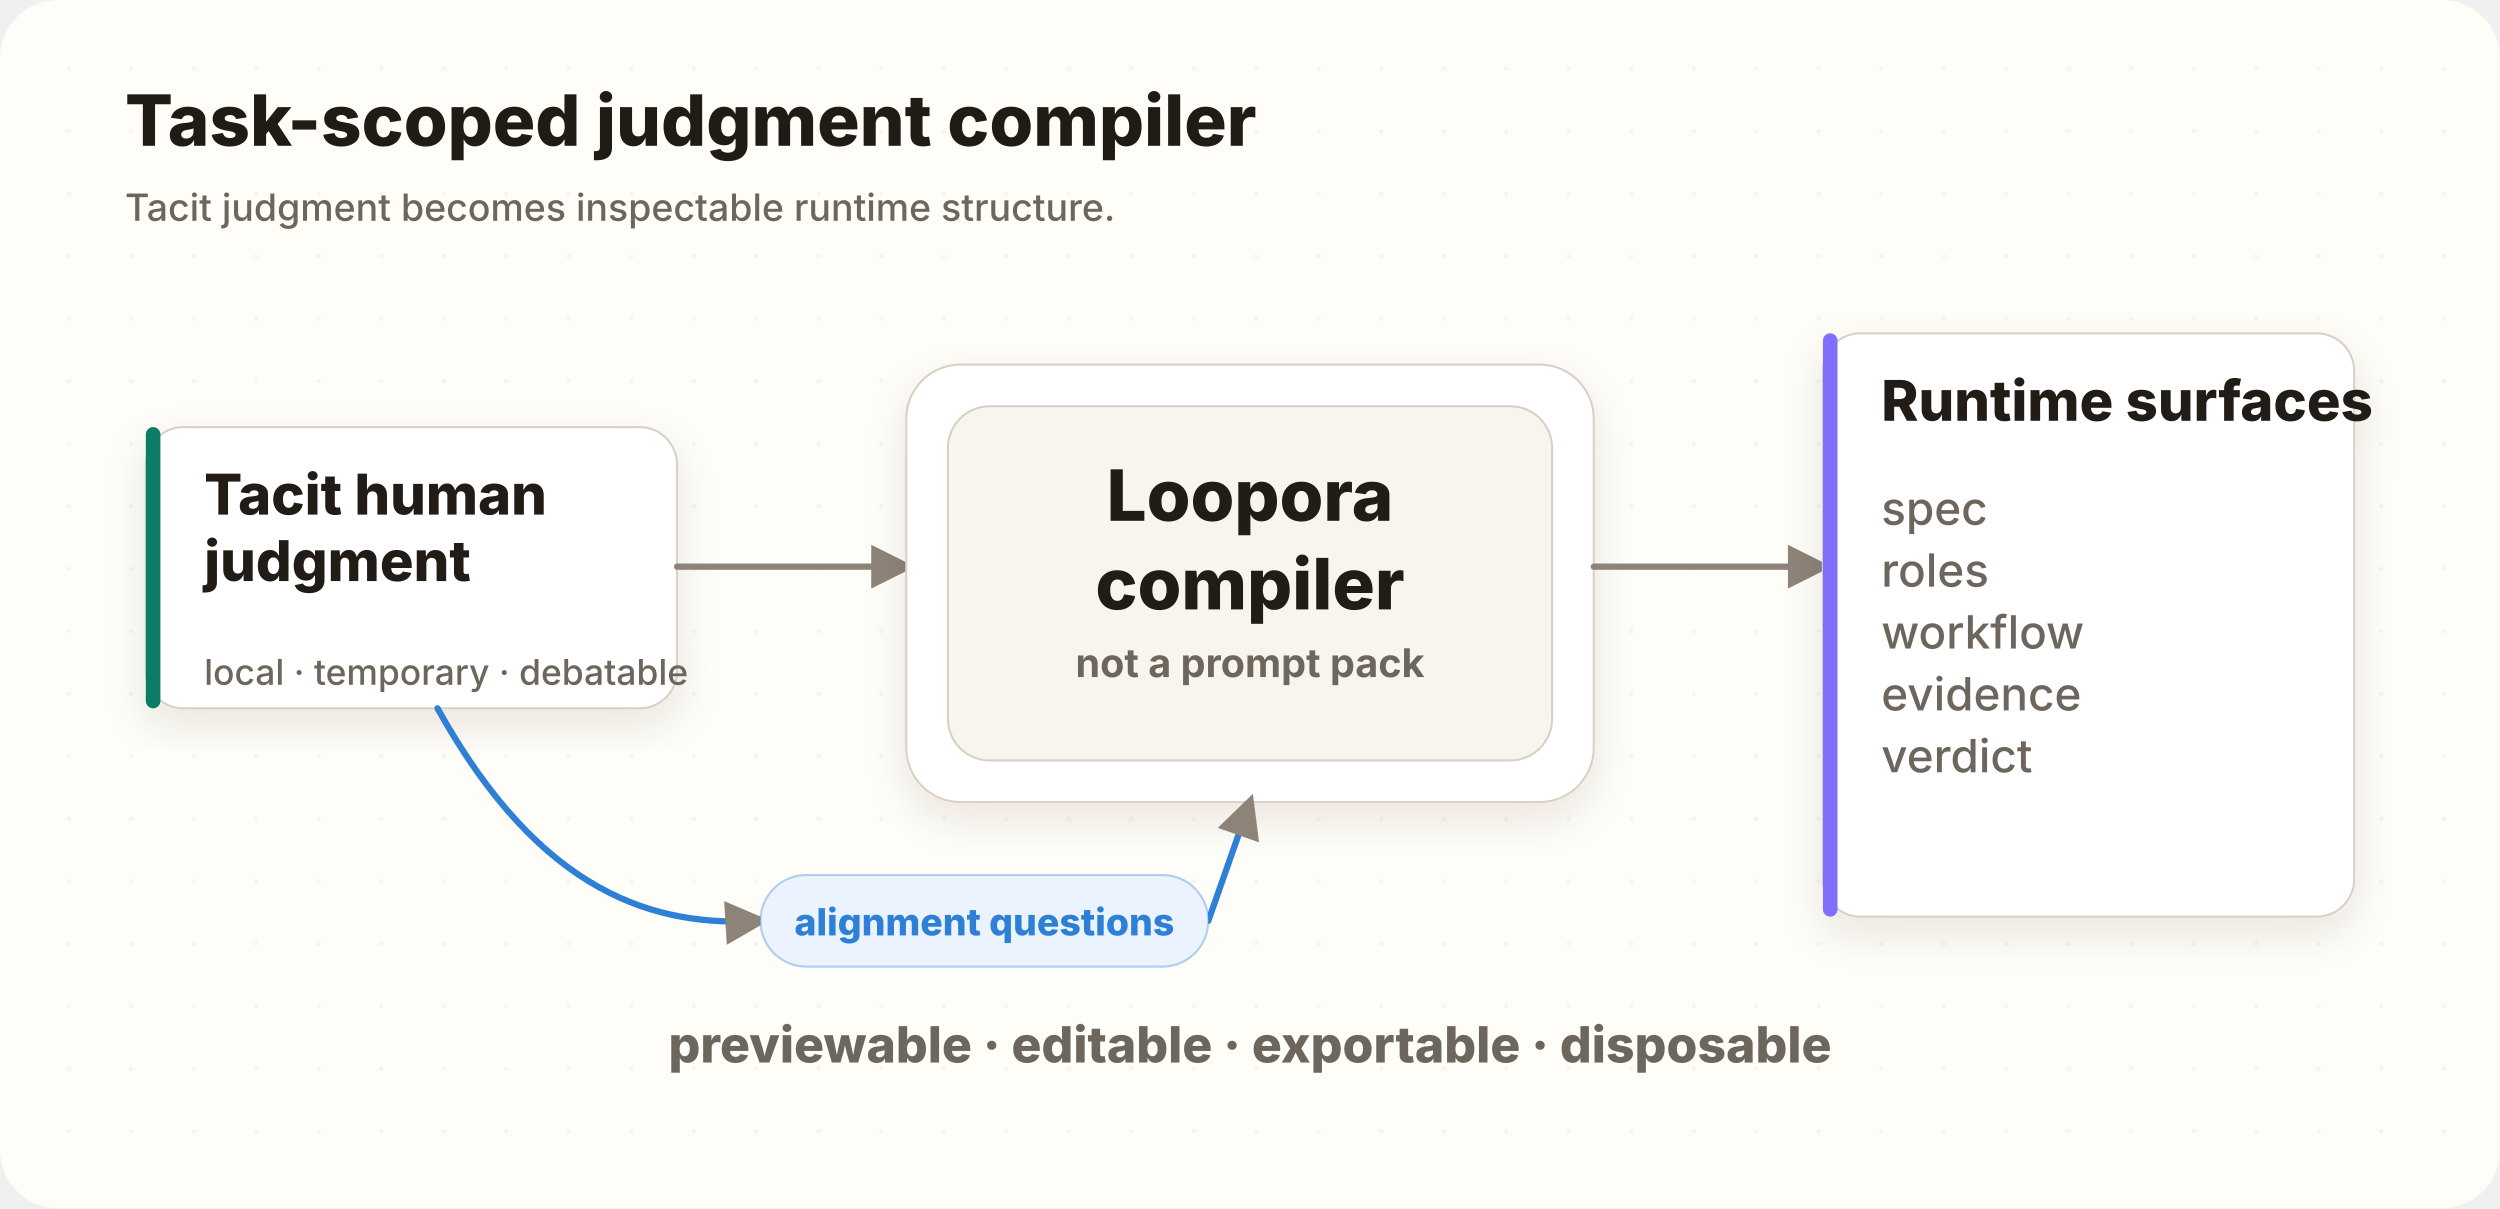
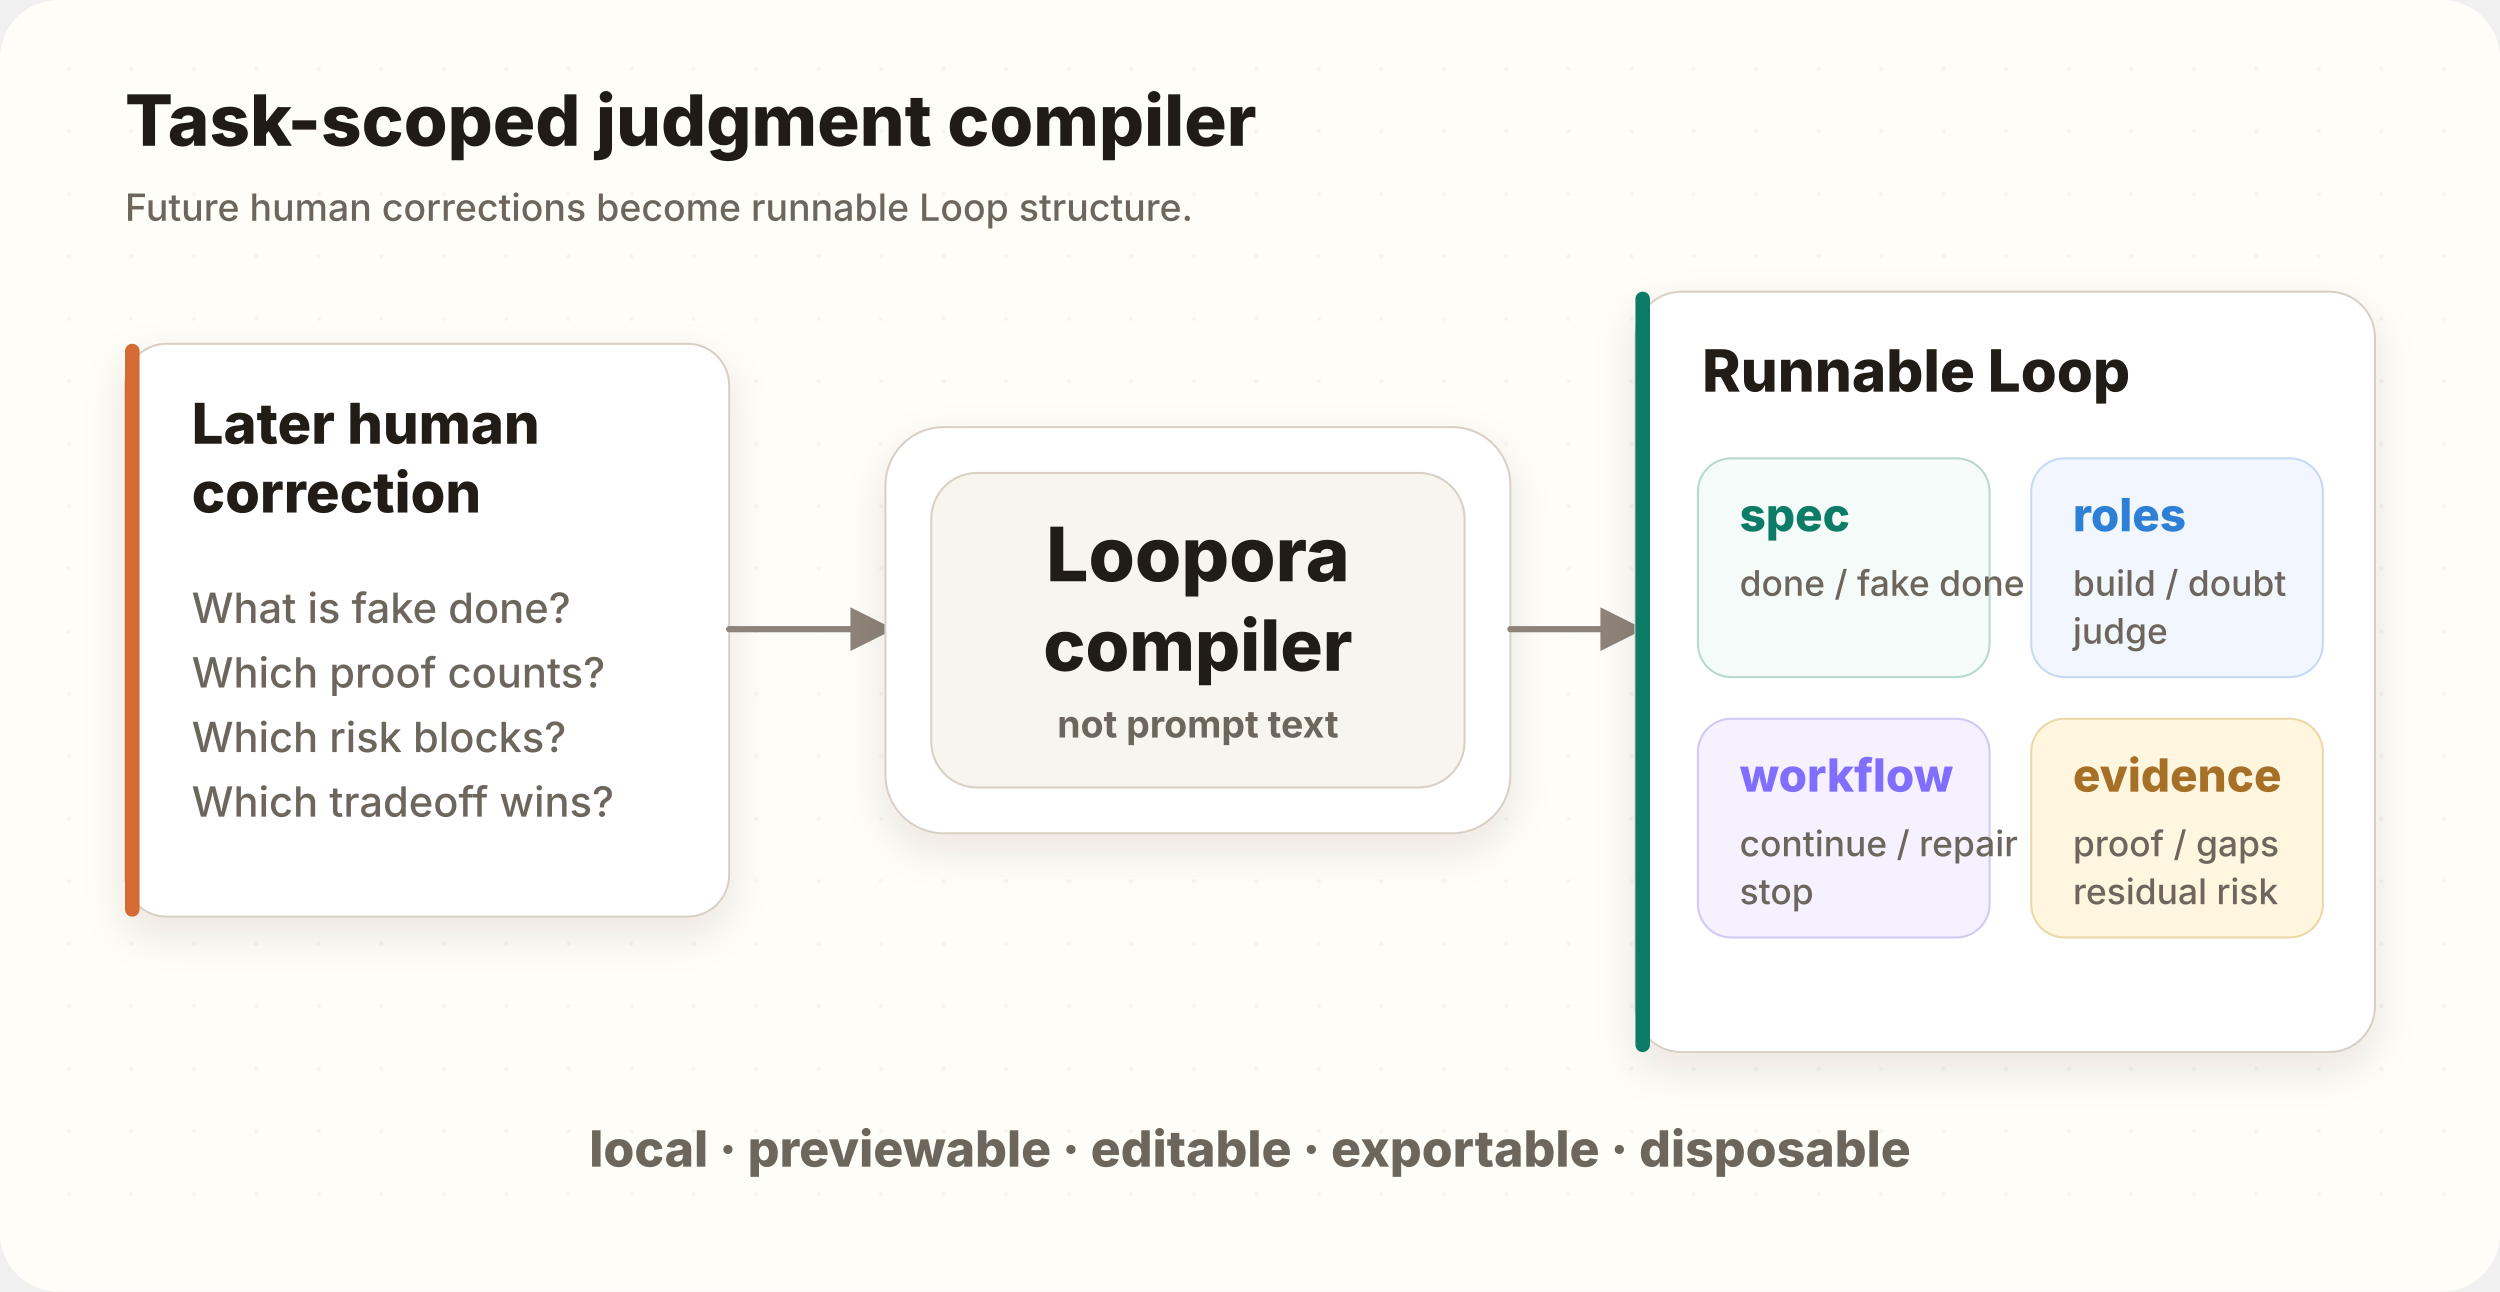
- <svg xmlns="http://www.w3.org/2000/svg" width="1200" height="580" viewBox="0 0 1200 580" role="img" aria-labelledby="title desc">
+ <svg xmlns="http://www.w3.org/2000/svg" width="1200" height="620" viewBox="0 0 1200 620" role="img" aria-labelledby="title desc">
  <defs>
    <filter id="shadow" x="-15%" y="-15%" width="130%" height="130%">
      <feDropShadow dx="0" dy="8" stdDeviation="10" flood-color="#2c2118" flood-opacity="0.10" />
    </filter>
    <marker id="arrow" viewBox="0 0 10 10" refX="8" refY="5" markerWidth="7" markerHeight="7" orient="auto-start-reverse">
      <path d="M0,0 L10,5 L0,10 Z" fill="#8d8378" />
    </marker>
    <pattern id="dots" width="30" height="30" patternUnits="userSpaceOnUse">
      <circle cx="3" cy="3" r="1.05" fill="#e8dfd3" opacity="0.72" />
    </pattern>
  </defs>
-   <rect width="1200" height="580" rx="28" fill="#fffdf8" />
-   <rect x="18" y="18" width="1164" height="544" rx="24" fill="url(#dots)" opacity="0.42" />
-   <text x="60" y="70.0" text-anchor="start" font-family="Inter, -apple-system, BlinkMacSystemFont, 'Segoe UI', 'PingFang SC', 'Noto Sans CJK SC', sans-serif" font-size="34" font-weight="820" fill="#211b15">Task-scoped judgment compiler</text>
-   <text x="60" y="106.0" text-anchor="start" font-family="Inter, -apple-system, BlinkMacSystemFont, 'Segoe UI', 'PingFang SC', 'Noto Sans CJK SC', sans-serif" font-size="18" font-weight="520" fill="#6d665d">Tacit judgment becomes inspectable runtime structure.</text>
+   <rect width="1200" height="620" rx="28" fill="#fffdf8" />
+   <rect x="18" y="18" width="1164" height="584" rx="24" fill="url(#dots)" opacity="0.42" />
+   <text x="60" y="70" text-anchor="start" font-family="Inter, -apple-system, BlinkMacSystemFont, 'Segoe UI', 'PingFang SC', 'Noto Sans CJK SC', sans-serif" font-size="34" font-weight="820" fill="#211b15">Task-scoped judgment compiler</text>
+   <text x="60" y="106" text-anchor="start" font-family="Inter, -apple-system, BlinkMacSystemFont, 'Segoe UI', 'PingFang SC', 'Noto Sans CJK SC', sans-serif" font-size="18" font-weight="520" fill="#6d665d">Future human corrections become runnable Loop structure.</text>
  <g filter="url(#shadow)">
-     <rect x="70" y="205" width="255" height="135" rx="18" fill="#ffffff" stroke="#d9d0c5" />
-     <rect x="70" y="205" width="7" height="135" rx="3.5" fill="#0d7c66" />
-     <text x="98" y="247.0" text-anchor="start" font-family="Inter, -apple-system, BlinkMacSystemFont, 'Segoe UI', 'PingFang SC', 'Noto Sans CJK SC', sans-serif" font-size="27" font-weight="760" fill="#211b15">Tacit human</text>
-     <text x="98" y="278.9" text-anchor="start" font-family="Inter, -apple-system, BlinkMacSystemFont, 'Segoe UI', 'PingFang SC', 'Noto Sans CJK SC', sans-serif" font-size="27" font-weight="760" fill="#211b15">judgment</text>
-     <text x="98" y="328.7" text-anchor="start" font-family="Inter, -apple-system, BlinkMacSystemFont, 'Segoe UI', 'PingFang SC', 'Noto Sans CJK SC', sans-serif" font-size="17" font-weight="500" fill="#6d665d">local · temporary · debatable</text>
+     <rect x="60" y="165" width="290" height="275" rx="20" fill="#ffffff" stroke="#d9d0c5" />
+     <rect x="60" y="165" width="7" height="275" rx="3.5" fill="#d66a36" />
+     <text x="92" y="213" text-anchor="start" font-family="Inter, -apple-system, BlinkMacSystemFont, 'Segoe UI', 'PingFang SC', 'Noto Sans CJK SC', sans-serif" font-size="27" font-weight="780" fill="#211b15">Later human</text>
+     <text x="92" y="246" text-anchor="start" font-family="Inter, -apple-system, BlinkMacSystemFont, 'Segoe UI', 'PingFang SC', 'Noto Sans CJK SC', sans-serif" font-size="27" font-weight="780" fill="#211b15">correction</text>
+     <text x="92" y="299" text-anchor="start" font-family="Inter, -apple-system, BlinkMacSystemFont, 'Segoe UI', 'PingFang SC', 'Noto Sans CJK SC', sans-serif" font-size="20" font-weight="520" fill="#6d665d">What is fake done?</text>
+     <text x="92" y="330" text-anchor="start" font-family="Inter, -apple-system, BlinkMacSystemFont, 'Segoe UI', 'PingFang SC', 'Noto Sans CJK SC', sans-serif" font-size="20" font-weight="520" fill="#6d665d">Which proof counts?</text>
+     <text x="92" y="361" text-anchor="start" font-family="Inter, -apple-system, BlinkMacSystemFont, 'Segoe UI', 'PingFang SC', 'Noto Sans CJK SC', sans-serif" font-size="20" font-weight="520" fill="#6d665d">Which risk blocks?</text>
+     <text x="92" y="392" text-anchor="start" font-family="Inter, -apple-system, BlinkMacSystemFont, 'Segoe UI', 'PingFang SC', 'Noto Sans CJK SC', sans-serif" font-size="20" font-weight="520" fill="#6d665d">Which tradeoff wins?</text>
  </g>
-   <path d="M325,272 L435,272" fill="none" stroke="#8d8378" stroke-width="3" stroke-linecap="round" marker-end="url(#arrow)" />
+   <path d="M350,302 L425,302" fill="none" stroke="#8d8378" stroke-width="3" stroke-linecap="round" marker-end="url(#arrow)" />
  <g filter="url(#shadow)">
-     <rect x="435" y="175" width="330" height="210" rx="26" fill="#ffffff" stroke="#d9d0c5" />
-     <rect x="455" y="195" width="290" height="170" rx="20" fill="#f8f5ef" stroke="#d9d0c5" />
-     <text x="600" y="250.0" text-anchor="middle" font-family="Inter, -apple-system, BlinkMacSystemFont, 'Segoe UI', 'PingFang SC', 'Noto Sans CJK SC', sans-serif" font-size="34" font-weight="820" fill="#211b15">Loopora</text>
-     <text x="600" y="292.5" text-anchor="middle" font-family="Inter, -apple-system, BlinkMacSystemFont, 'Segoe UI', 'PingFang SC', 'Noto Sans CJK SC', sans-serif" font-size="34" font-weight="820" fill="#211b15">compiler</text>
-     <text x="600" y="325.0" text-anchor="middle" font-family="Inter, -apple-system, BlinkMacSystemFont, 'Segoe UI', 'PingFang SC', 'Noto Sans CJK SC', sans-serif" font-size="19" font-weight="650" fill="#6d665d">not a prompt pack</text>
+     <rect x="425" y="205" width="300" height="195" rx="28" fill="#ffffff" stroke="#d9d0c5" />
+     <rect x="447" y="227" width="256" height="151" rx="22" fill="#f8f5ef" stroke="#d9d0c5" />
+     <text x="575" y="279" text-anchor="middle" font-family="Inter, -apple-system, BlinkMacSystemFont, 'Segoe UI', 'PingFang SC', 'Noto Sans CJK SC', sans-serif" font-size="36" font-weight="840" fill="#211b15">Loopora</text>
+     <text x="575" y="322" text-anchor="middle" font-family="Inter, -apple-system, BlinkMacSystemFont, 'Segoe UI', 'PingFang SC', 'Noto Sans CJK SC', sans-serif" font-size="34" font-weight="820" fill="#211b15">compiler</text>
+     <text x="575" y="354" text-anchor="middle" font-family="Inter, -apple-system, BlinkMacSystemFont, 'Segoe UI', 'PingFang SC', 'Noto Sans CJK SC', sans-serif" font-size="18" font-weight="650" fill="#6d665d">not prompt text</text>
  </g>
-   <path d="M765,272 L875,272" fill="none" stroke="#8d8378" stroke-width="3" stroke-linecap="round" marker-end="url(#arrow)" />
+   <path d="M725,302 L785,302" fill="none" stroke="#8d8378" stroke-width="3" stroke-linecap="round" marker-end="url(#arrow)" />
  <g filter="url(#shadow)">
-     <rect x="875" y="160" width="255" height="280" rx="18" fill="#ffffff" stroke="#d9d0c5" />
-     <rect x="875" y="160" width="7" height="280" rx="3.5" fill="#806eff" />
-     <text x="903" y="202.0" text-anchor="start" font-family="Inter, -apple-system, BlinkMacSystemFont, 'Segoe UI', 'PingFang SC', 'Noto Sans CJK SC', sans-serif" font-size="27" font-weight="760" fill="#211b15">Runtime surfaces</text>
-     <text x="903" y="251.9" text-anchor="start" font-family="Inter, -apple-system, BlinkMacSystemFont, 'Segoe UI', 'PingFang SC', 'Noto Sans CJK SC', sans-serif" font-size="22" font-weight="500" fill="#6d665d">spec</text>
-     <text x="903" y="281.6" text-anchor="start" font-family="Inter, -apple-system, BlinkMacSystemFont, 'Segoe UI', 'PingFang SC', 'Noto Sans CJK SC', sans-serif" font-size="22" font-weight="500" fill="#6d665d">roles</text>
-     <text x="903" y="311.3" text-anchor="start" font-family="Inter, -apple-system, BlinkMacSystemFont, 'Segoe UI', 'PingFang SC', 'Noto Sans CJK SC', sans-serif" font-size="22" font-weight="500" fill="#6d665d">workflow</text>
-     <text x="903" y="341.0" text-anchor="start" font-family="Inter, -apple-system, BlinkMacSystemFont, 'Segoe UI', 'PingFang SC', 'Noto Sans CJK SC', sans-serif" font-size="22" font-weight="500" fill="#6d665d">evidence</text>
-     <text x="903" y="370.7" text-anchor="start" font-family="Inter, -apple-system, BlinkMacSystemFont, 'Segoe UI', 'PingFang SC', 'Noto Sans CJK SC', sans-serif" font-size="22" font-weight="500" fill="#6d665d">verdict</text>
+     <rect x="785" y="140" width="355" height="365" rx="22" fill="#ffffff" stroke="#d9d0c5" />
+     <rect x="785" y="140" width="7" height="365" rx="3.5" fill="#0d7c66" />
+     <text x="817" y="188" text-anchor="start" font-family="Inter, -apple-system, BlinkMacSystemFont, 'Segoe UI', 'PingFang SC', 'Noto Sans CJK SC', sans-serif" font-size="28" font-weight="800" fill="#211b15">Runnable Loop</text>
+     <rect x="815" y="220" width="140" height="105" rx="16" fill="#f4fbf8" stroke="#b8d9cd" />
+     <text x="835" y="255" text-anchor="start" font-family="Inter, -apple-system, BlinkMacSystemFont, 'Segoe UI', 'PingFang SC', 'Noto Sans CJK SC', sans-serif" font-size="22" font-weight="800" fill="#0d7c66">spec</text>
+     <text x="835" y="286" text-anchor="start" font-family="Inter, -apple-system, BlinkMacSystemFont, 'Segoe UI', 'PingFang SC', 'Noto Sans CJK SC', sans-serif" font-size="17" font-weight="520" fill="#6d665d">done / fake done</text>
+     <rect x="975" y="220" width="140" height="105" rx="16" fill="#f2f7ff" stroke="#c7d9f4" />
+     <text x="995" y="255" text-anchor="start" font-family="Inter, -apple-system, BlinkMacSystemFont, 'Segoe UI', 'PingFang SC', 'Noto Sans CJK SC', sans-serif" font-size="22" font-weight="800" fill="#2e7fd6">roles</text>
+     <text x="995" y="286" text-anchor="start" font-family="Inter, -apple-system, BlinkMacSystemFont, 'Segoe UI', 'PingFang SC', 'Noto Sans CJK SC', sans-serif" font-size="17" font-weight="520" fill="#6d665d">build / doubt</text>
+     <text x="995" y="309" text-anchor="start" font-family="Inter, -apple-system, BlinkMacSystemFont, 'Segoe UI', 'PingFang SC', 'Noto Sans CJK SC', sans-serif" font-size="17" font-weight="520" fill="#6d665d">judge</text>
+     <rect x="815" y="345" width="140" height="105" rx="16" fill="#f5f1ff" stroke="#d2c9f4" />
+     <text x="835" y="380" text-anchor="start" font-family="Inter, -apple-system, BlinkMacSystemFont, 'Segoe UI', 'PingFang SC', 'Noto Sans CJK SC', sans-serif" font-size="22" font-weight="800" fill="#806eff">workflow</text>
+     <text x="835" y="411" text-anchor="start" font-family="Inter, -apple-system, BlinkMacSystemFont, 'Segoe UI', 'PingFang SC', 'Noto Sans CJK SC', sans-serif" font-size="17" font-weight="520" fill="#6d665d">continue / repair</text>
+     <text x="835" y="434" text-anchor="start" font-family="Inter, -apple-system, BlinkMacSystemFont, 'Segoe UI', 'PingFang SC', 'Noto Sans CJK SC', sans-serif" font-size="17" font-weight="520" fill="#6d665d">stop</text>
+     <rect x="975" y="345" width="140" height="105" rx="16" fill="#fff6df" stroke="#ead8a8" />
+     <text x="995" y="380" text-anchor="start" font-family="Inter, -apple-system, BlinkMacSystemFont, 'Segoe UI', 'PingFang SC', 'Noto Sans CJK SC', sans-serif" font-size="22" font-weight="800" fill="#a67027">evidence</text>
+     <text x="995" y="411" text-anchor="start" font-family="Inter, -apple-system, BlinkMacSystemFont, 'Segoe UI', 'PingFang SC', 'Noto Sans CJK SC', sans-serif" font-size="17" font-weight="520" fill="#6d665d">proof / gaps</text>
+     <text x="995" y="434" text-anchor="start" font-family="Inter, -apple-system, BlinkMacSystemFont, 'Segoe UI', 'PingFang SC', 'Noto Sans CJK SC', sans-serif" font-size="17" font-weight="520" fill="#6d665d">residual risk</text>
  </g>
-   <path d="M210,340 C260,430 315,445 365,442" fill="none" stroke="#2e7fd6" stroke-width="3" stroke-linecap="round" marker-end="url(#arrow)" />
-   <path d="M580,442 L600,385" fill="none" stroke="#2e7fd6" stroke-width="3" stroke-linecap="round" marker-end="url(#arrow)" />
-   <rect x="365" y="420" width="215" height="44" rx="22" fill="#eaf3ff" stroke="#2e7fd6" stroke-opacity="0.35" />
-   <text x="472.5" y="449.0" text-anchor="middle" font-family="Inter, -apple-system, BlinkMacSystemFont, 'Segoe UI', 'PingFang SC', 'Noto Sans CJK SC', sans-serif" font-size="18" font-weight="760" fill="#2e7fd6">alignment questions</text>
-   <text x="600" y="510.0" text-anchor="middle" font-family="Inter, -apple-system, BlinkMacSystemFont, 'Segoe UI', 'PingFang SC', 'Noto Sans CJK SC', sans-serif" font-size="24" font-weight="760" fill="#6d665d">previewable · editable · exportable · disposable</text>
+   <text x="600" y="560" text-anchor="middle" font-family="Inter, -apple-system, BlinkMacSystemFont, 'Segoe UI', 'PingFang SC', 'Noto Sans CJK SC', sans-serif" font-size="24" font-weight="760" fill="#6d665d">local · previewable · editable · exportable · disposable</text>
</svg>
